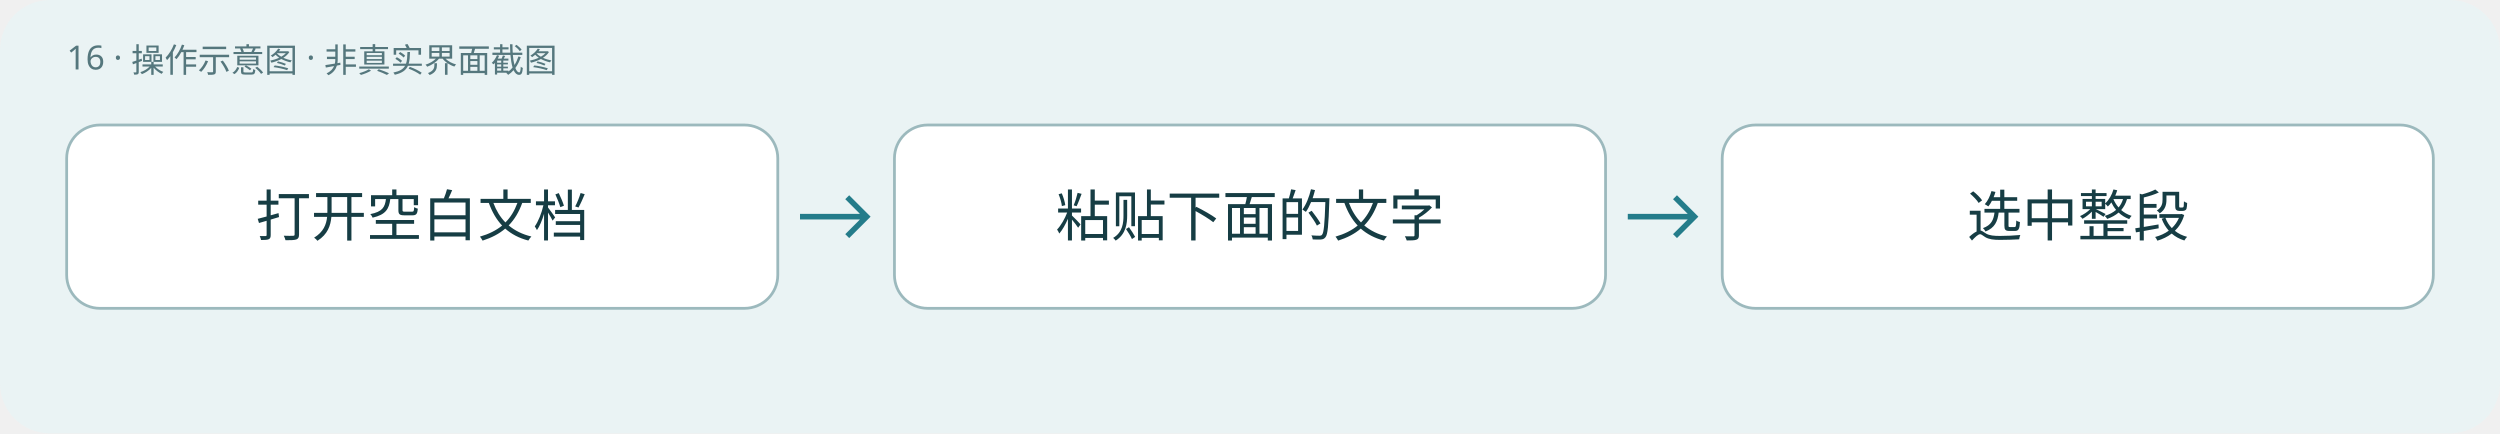
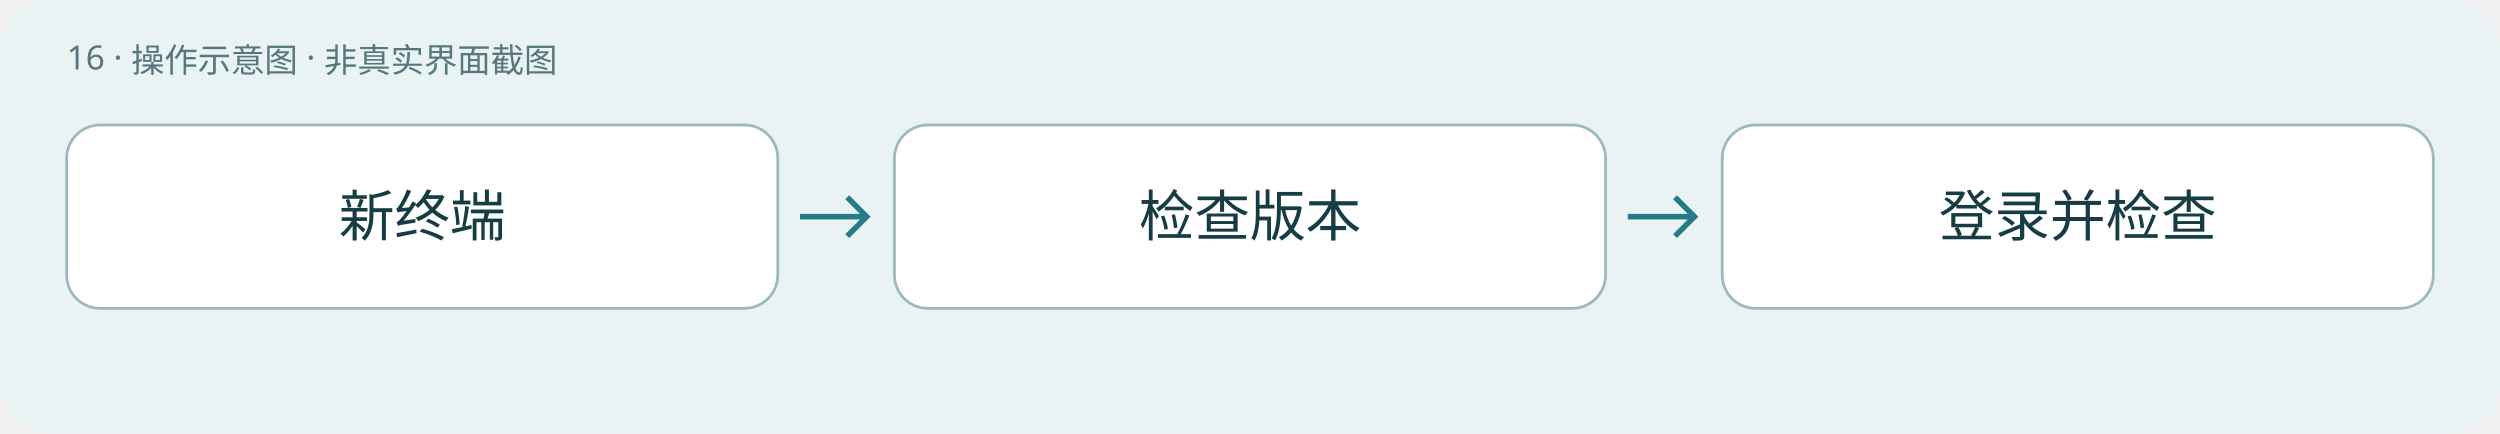
<svg xmlns="http://www.w3.org/2000/svg" viewBox="0 0 900 156" role="img">
  <rect width="900" height="156" rx="18" fill="#eaf3f4" />
  <rect x="24" y="45" width="256" height="66" rx="12" fill="white" stroke="#9cb9bd" />
-   <text x="152" y="85" text-anchor="middle" font-family="Microsoft YaHei,PingFang SC,sans-serif" font-size="20" fill="#163d44">打开空白文档</text>
+   <text x="152" y="85" text-anchor="middle" font-family="Microsoft YaHei,PingFang SC,sans-serif" font-size="20" fill="#163d44">新终端</text>
  <path d="M288 78 h24 m-7 -7 7 7 -7 7" fill="none" stroke="#247c8a" stroke-width="2" />
  <rect x="322" y="45" width="256" height="66" rx="12" fill="white" stroke="#9cb9bd" />
-   <text x="450" y="85" text-anchor="middle" font-family="Microsoft YaHei,PingFang SC,sans-serif" font-size="20" fill="#163d44">粘贴下面的文字</text>
+   <text x="450" y="85" text-anchor="middle" font-family="Microsoft YaHei,PingFang SC,sans-serif" font-size="20" fill="#163d44">检查版本</text>
  <path d="M586 78 h24 m-7 -7 7 7 -7 7" fill="none" stroke="#247c8a" stroke-width="2" />
  <rect x="620" y="45" width="256" height="66" rx="12" fill="white" stroke="#9cb9bd" />
-   <text x="748" y="85" text-anchor="middle" font-family="Microsoft YaHei,PingFang SC,sans-serif" font-size="20" fill="#163d44">选中整段</text>
+   <text x="748" y="85" text-anchor="middle" font-family="Microsoft YaHei,PingFang SC,sans-serif" font-size="20" fill="#163d44">登录并检查</text>
  <text x="24" y="25" font-family="sans-serif" font-size="12" fill="#55777d">16 · 操作示意图 · 非真实界面截图</text>
</svg>
